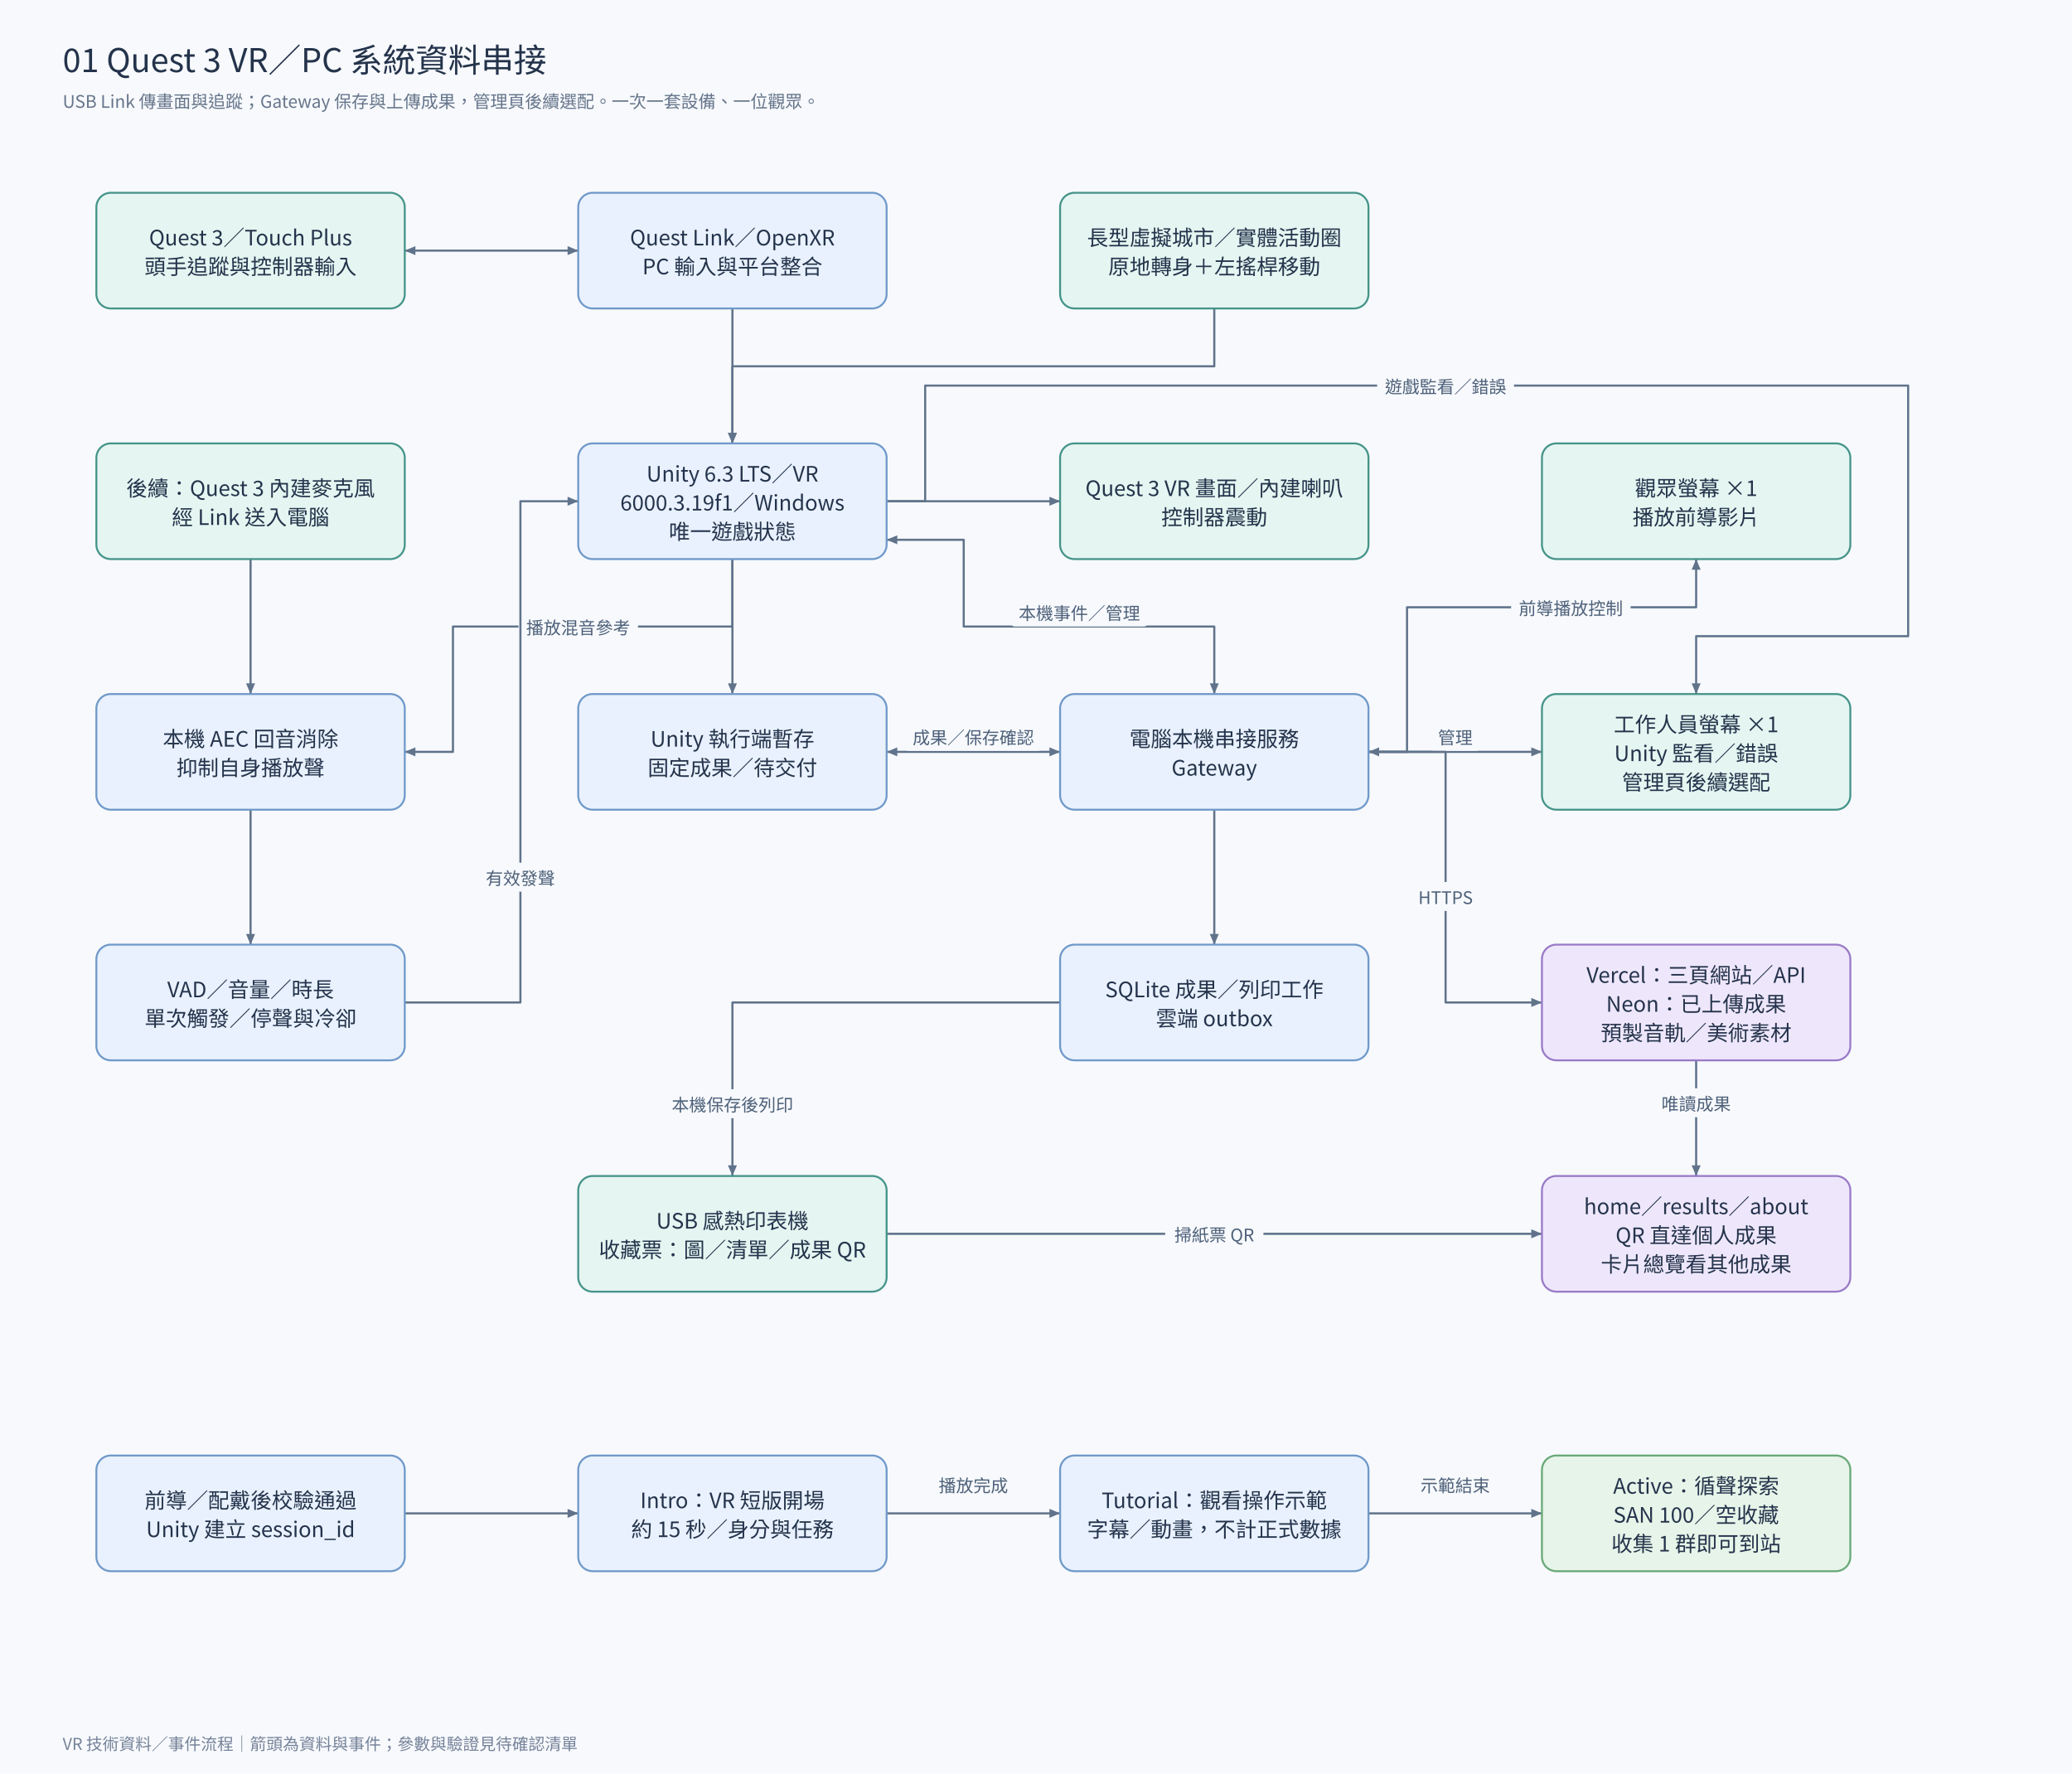
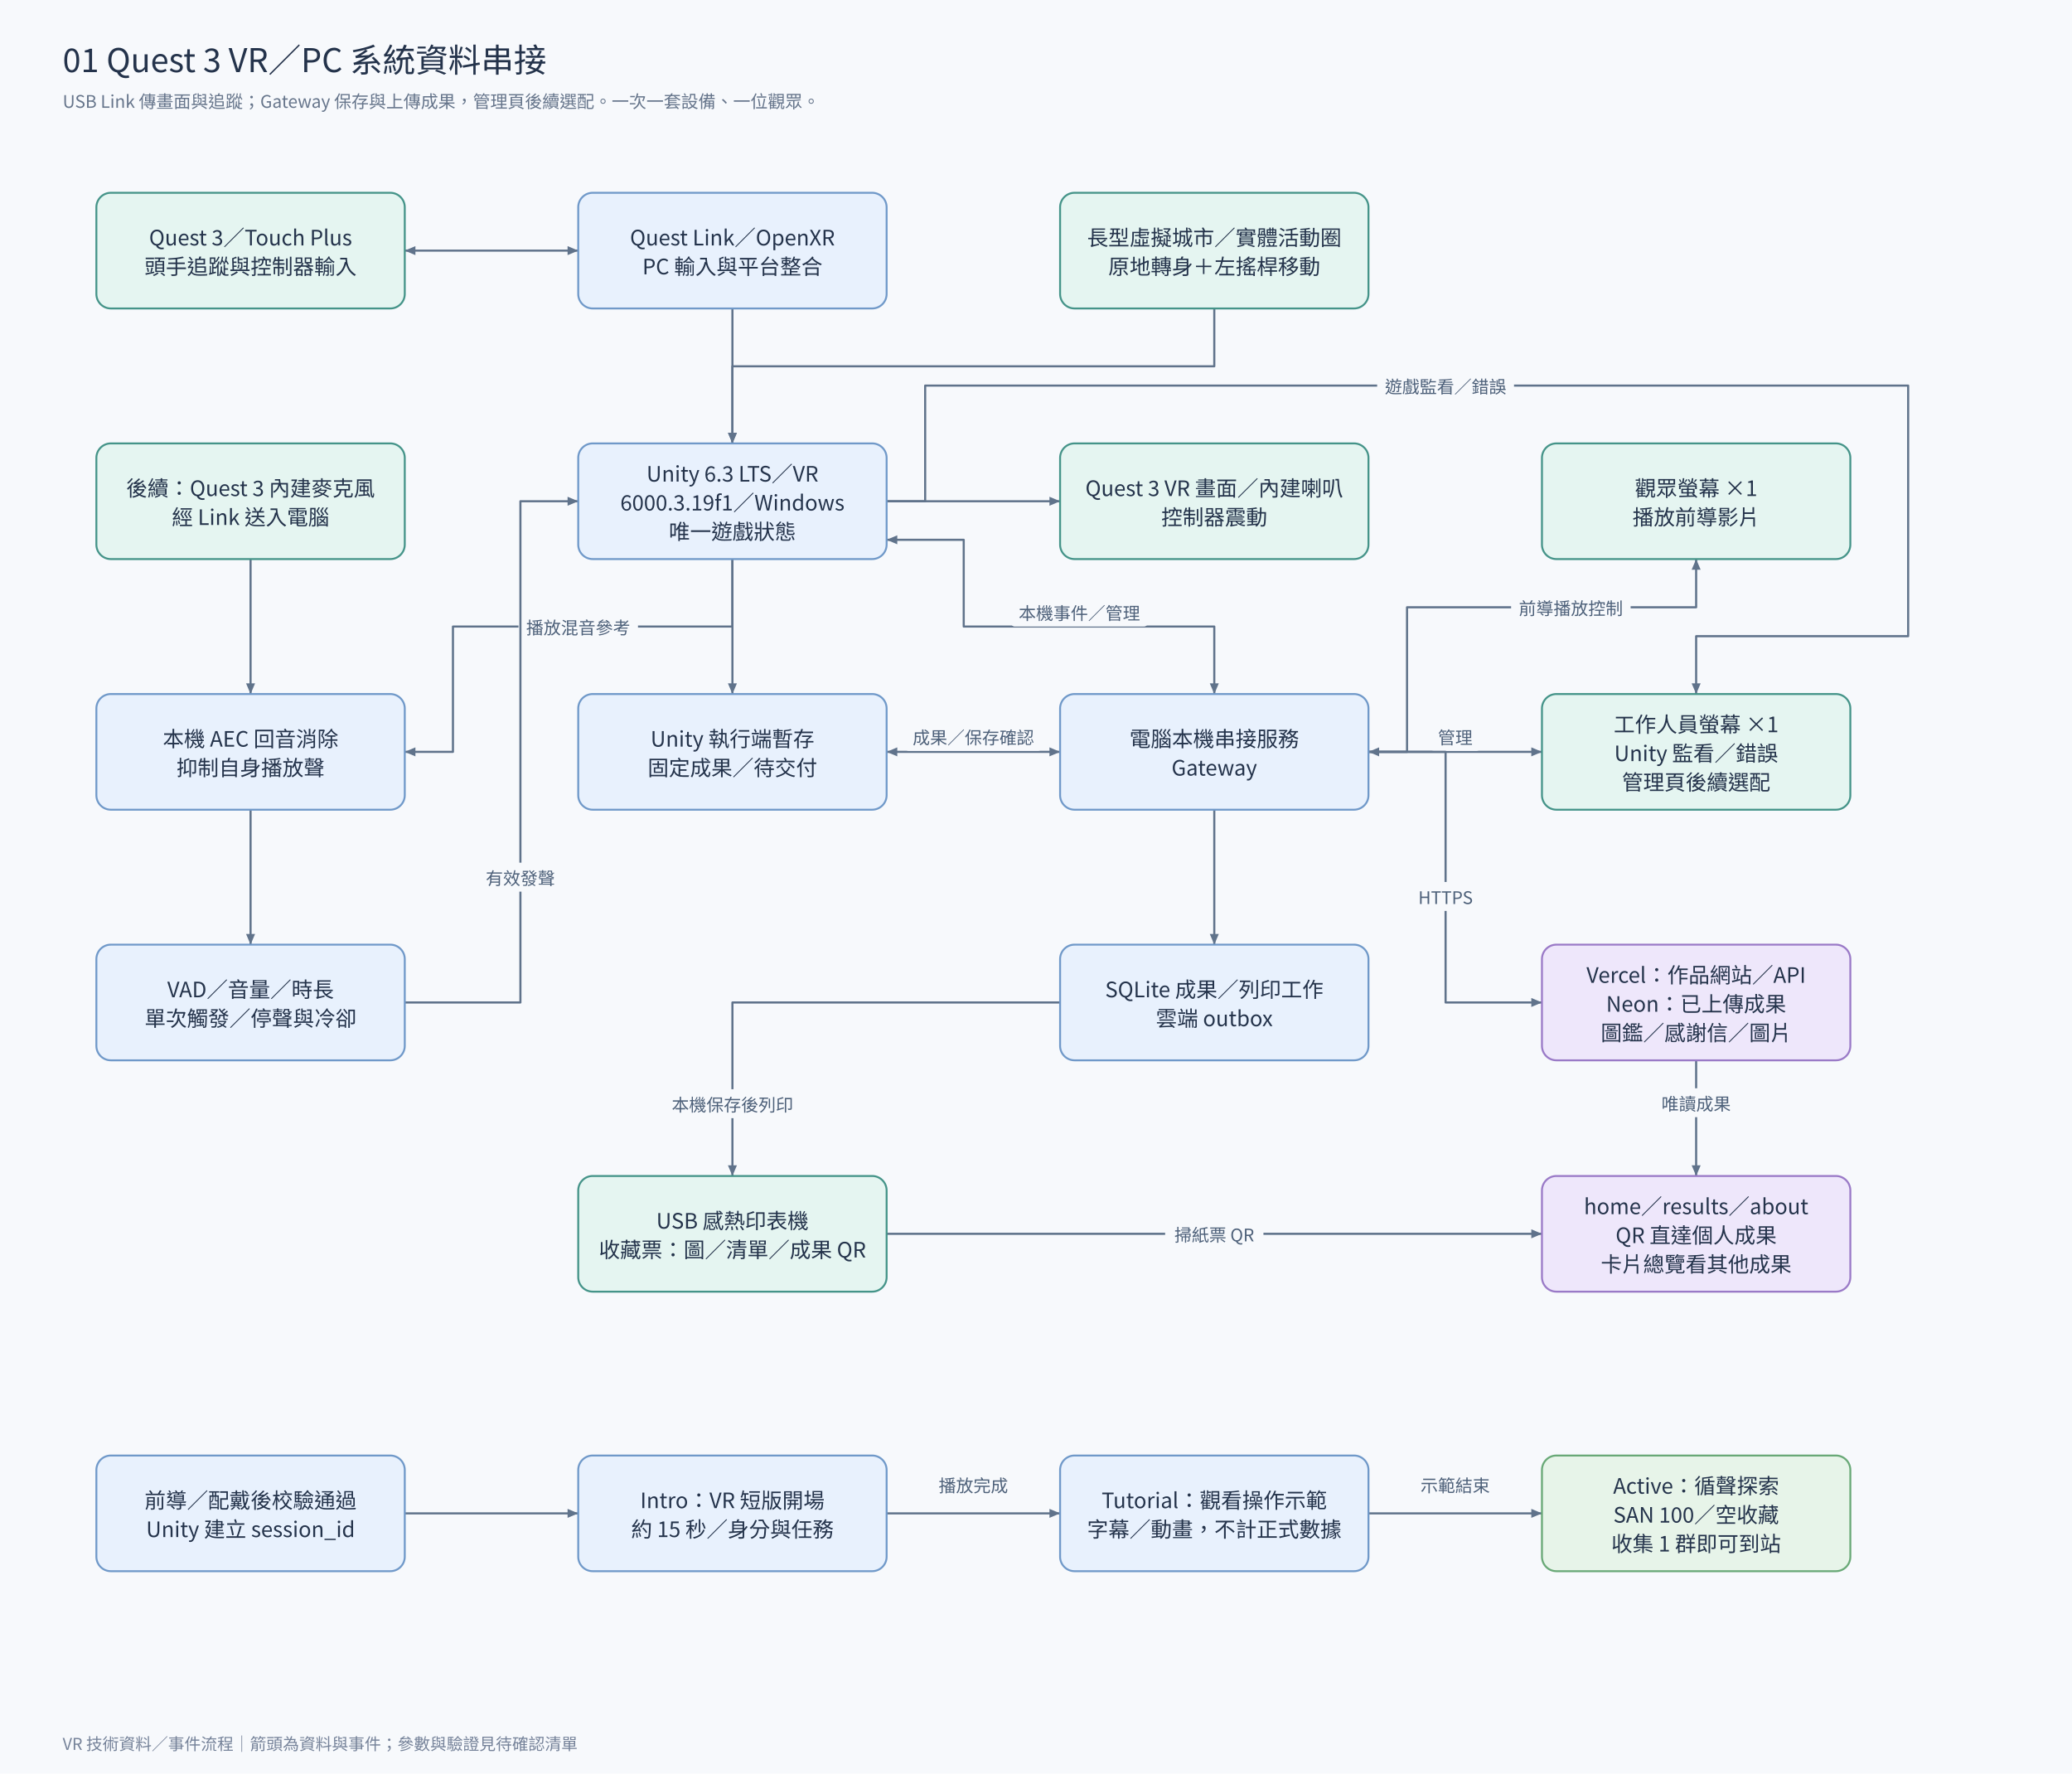
<svg xmlns="http://www.w3.org/2000/svg" width="2150" height="1840" viewBox="0 0 2150 1840">
  <rect width="2150" height="1840" fill="#f7f9fc" />
  <polyline points="420,260.0 600,260.0" fill="none" stroke="#60738b" stroke-width="2.2" stroke-linejoin="round" />
  <polygon points="600.00,260.00 588.95,264.67 588.95,255.33" fill="#60738b" />
  <polygon points="420.00,260.00 431.05,255.33 431.05,264.67" fill="#60738b" />
  <polyline points="760.0,320 760.0,460" fill="none" stroke="#60738b" stroke-width="2.2" stroke-linejoin="round" />
  <polygon points="760.00,460.00 755.33,448.95 764.67,448.95" fill="#60738b" />
  <polyline points="1260.0,320 1260,380 760,380 760.0,460" fill="none" stroke="#60738b" stroke-width="2.2" stroke-linejoin="round" />
  <polygon points="760.00,460.00 755.33,448.95 764.67,448.95" fill="#60738b" />
  <polyline points="920,520.0 1100,520.0" fill="none" stroke="#60738b" stroke-width="2.2" stroke-linejoin="round" />
  <polygon points="1100.00,520.00 1088.95,524.67 1088.95,515.33" fill="#60738b" />
  <polyline points="760.0,580 760.0,720" fill="none" stroke="#60738b" stroke-width="2.2" stroke-linejoin="round" />
  <polygon points="760.00,720.00 755.33,708.95 764.67,708.95" fill="#60738b" />
  <polyline points="920,780.0 1100,780.0" fill="none" stroke="#60738b" stroke-width="2.2" stroke-linejoin="round" />
  <polygon points="1100.00,780.00 1088.95,784.67 1088.95,775.33" fill="#60738b" />
  <polygon points="920.00,780.00 931.05,775.33 931.05,784.67" fill="#60738b" />
  <rect x="939.0" y="749.0" width="142.0" height="30" rx="4" fill="#f7f9fc" />
  <text x="1010.0" y="764.0" dominant-baseline="central" font-family="Microsoft JhengHei, Noto Sans CJK TC, sans-serif" font-size="18" fill="#4d6079" text-anchor="middle">成果／保存確認</text>
  <polyline points="920,560.0 1000,560 1000,650 1260,650 1260.0,720" fill="none" stroke="#60738b" stroke-width="2.2" stroke-linejoin="round" />
  <polygon points="1260.00,720.00 1255.33,708.95 1264.67,708.95" fill="#60738b" />
  <polygon points="920.00,560.00 931.05,555.33 931.05,564.67" fill="#60738b" />
  <rect x="1049.0" y="620" width="142.0" height="30" rx="4" fill="#f7f9fc" />
  <text x="1120" y="635" dominant-baseline="central" font-family="Microsoft JhengHei, Noto Sans CJK TC, sans-serif" font-size="18" fill="#4d6079" text-anchor="middle">本機事件／管理</text>
  <polyline points="1420,780.0 1600,780.0" fill="none" stroke="#60738b" stroke-width="2.2" stroke-linejoin="round" />
  <polygon points="1600.00,780.00 1588.95,784.67 1588.95,775.33" fill="#60738b" />
  <polygon points="1420.00,780.00 1431.05,775.33 1431.05,784.67" fill="#60738b" />
  <rect x="1484.0" y="749.0" width="52.0" height="30" rx="4" fill="#f7f9fc" />
  <text x="1510.0" y="764.0" dominant-baseline="central" font-family="Microsoft JhengHei, Noto Sans CJK TC, sans-serif" font-size="18" fill="#4d6079" text-anchor="middle">管理</text>
  <polyline points="1260.0,840 1260.0,980" fill="none" stroke="#60738b" stroke-width="2.2" stroke-linejoin="round" />
  <polygon points="1260.00,980.00 1255.33,968.95 1264.67,968.95" fill="#60738b" />
  <polyline points="1420,780.0 1500,780 1500,1040 1600,1040.0" fill="none" stroke="#60738b" stroke-width="2.2" stroke-linejoin="round" />
  <polygon points="1600.00,1040.00 1588.95,1044.67 1588.95,1035.33" fill="#60738b" />
  <rect x="1464.5" y="915" width="71.0" height="30" rx="4" fill="#f7f9fc" />
  <text x="1500" y="930" dominant-baseline="central" font-family="Microsoft JhengHei, Noto Sans CJK TC, sans-serif" font-size="18" fill="#4d6079" text-anchor="middle">HTTPS</text>
  <polyline points="1760.0,1100 1760.0,1220" fill="none" stroke="#60738b" stroke-width="2.2" stroke-linejoin="round" />
  <polygon points="1760.00,1220.00 1755.33,1208.95 1764.67,1208.95" fill="#60738b" />
  <rect x="1716.0" y="1129.0" width="88.0" height="30" rx="4" fill="#f7f9fc" />
  <text x="1760.0" y="1144.0" dominant-baseline="central" font-family="Microsoft JhengHei, Noto Sans CJK TC, sans-serif" font-size="18" fill="#4d6079" text-anchor="middle">唯讀成果</text>
  <polyline points="260.0,580 260.0,720" fill="none" stroke="#60738b" stroke-width="2.2" stroke-linejoin="round" />
  <polygon points="260.00,720.00 255.33,708.95 264.67,708.95" fill="#60738b" />
  <polyline points="260.0,840 260.0,980" fill="none" stroke="#60738b" stroke-width="2.2" stroke-linejoin="round" />
  <polygon points="260.00,980.00 255.33,968.95 264.67,968.95" fill="#60738b" />
  <polyline points="760.0,580 760,650 470,650 470,780 420,780.0" fill="none" stroke="#60738b" stroke-width="2.2" stroke-linejoin="round" />
  <polygon points="420.00,780.00 431.05,775.33 431.05,784.67" fill="#60738b" />
  <rect x="538.0" y="635" width="124.0" height="30" rx="4" fill="#f7f9fc" />
  <text x="600" y="650" dominant-baseline="central" font-family="Microsoft JhengHei, Noto Sans CJK TC, sans-serif" font-size="18" fill="#4d6079" text-anchor="middle">播放混音參考</text>
  <polyline points="420,1040.0 540,1040 540,520 600,520.0" fill="none" stroke="#60738b" stroke-width="2.2" stroke-linejoin="round" />
  <polygon points="600.00,520.00 588.95,524.67 588.95,515.33" fill="#60738b" />
  <rect x="496.0" y="895" width="88.0" height="30" rx="4" fill="#f7f9fc" />
  <text x="540" y="910" dominant-baseline="central" font-family="Microsoft JhengHei, Noto Sans CJK TC, sans-serif" font-size="18" fill="#4d6079" text-anchor="middle">有效發聲</text>
  <polyline points="1100,1040.0 760,1040 760.0,1220" fill="none" stroke="#60738b" stroke-width="2.2" stroke-linejoin="round" />
  <polygon points="760.00,1220.00 755.33,1208.95 764.67,1208.95" fill="#60738b" />
  <rect x="689.0" y="1130" width="142.0" height="30" rx="4" fill="#f7f9fc" />
  <text x="760" y="1145" dominant-baseline="central" font-family="Microsoft JhengHei, Noto Sans CJK TC, sans-serif" font-size="18" fill="#4d6079" text-anchor="middle">本機保存後列印</text>
  <polyline points="1420,780.0 1460,780 1460,630 1760,630 1760.0,580" fill="none" stroke="#60738b" stroke-width="2.2" stroke-linejoin="round" />
  <polygon points="1760.00,580.00 1764.67,591.05 1755.33,591.05" fill="#60738b" />
  <rect x="1568.0" y="615" width="124.0" height="30" rx="4" fill="#f7f9fc" />
  <text x="1630" y="630" dominant-baseline="central" font-family="Microsoft JhengHei, Noto Sans CJK TC, sans-serif" font-size="18" fill="#4d6079" text-anchor="middle">前導播放控制</text>
  <polyline points="920,520.0 960,520 960,400 1980,400 1980,660 1760,660 1760.0,720" fill="none" stroke="#60738b" stroke-width="2.2" stroke-linejoin="round" />
  <polygon points="1760.00,720.00 1755.33,708.95 1764.67,708.95" fill="#60738b" />
  <rect x="1429.0" y="385" width="142.0" height="30" rx="4" fill="#f7f9fc" />
  <text x="1500" y="400" dominant-baseline="central" font-family="Microsoft JhengHei, Noto Sans CJK TC, sans-serif" font-size="18" fill="#4d6079" text-anchor="middle">遊戲監看／錯誤</text>
  <polyline points="420,1570.0 600,1570.0" fill="none" stroke="#60738b" stroke-width="2.2" stroke-linejoin="round" />
  <polygon points="600.00,1570.00 588.95,1574.67 588.95,1565.33" fill="#60738b" />
  <polyline points="920,1570.0 1100,1570.0" fill="none" stroke="#60738b" stroke-width="2.2" stroke-linejoin="round" />
  <polygon points="1100.00,1570.00 1088.95,1574.67 1088.95,1565.33" fill="#60738b" />
  <rect x="966.0" y="1525" width="88.0" height="30" rx="4" fill="#f7f9fc" />
  <text x="1010" y="1540" dominant-baseline="central" font-family="Microsoft JhengHei, Noto Sans CJK TC, sans-serif" font-size="18" fill="#4d6079" text-anchor="middle">播放完成</text>
  <polyline points="1420,1570.0 1600,1570.0" fill="none" stroke="#60738b" stroke-width="2.2" stroke-linejoin="round" />
  <polygon points="1600.00,1570.00 1588.95,1574.67 1588.95,1565.33" fill="#60738b" />
  <rect x="1466.0" y="1525" width="88.0" height="30" rx="4" fill="#f7f9fc" />
  <text x="1510" y="1540" dominant-baseline="central" font-family="Microsoft JhengHei, Noto Sans CJK TC, sans-serif" font-size="18" fill="#4d6079" text-anchor="middle">示範結束</text>
  <polyline points="920,1280.0 1600,1280.0" fill="none" stroke="#60738b" stroke-width="2.2" stroke-linejoin="round" />
  <polygon points="1600.00,1280.00 1588.95,1284.67 1588.95,1275.33" fill="#60738b" />
  <rect x="1209.0" y="1265" width="102.0" height="30" rx="4" fill="#f7f9fc" />
  <text x="1260" y="1280" dominant-baseline="central" font-family="Microsoft JhengHei, Noto Sans CJK TC, sans-serif" font-size="18" fill="#4d6079" text-anchor="middle">掃紙票 QR</text>
  <rect x="100" y="200" width="320" height="120" rx="15" fill="#e5f5f1" stroke="#459489" stroke-width="2" />
  <text x="260.0" y="245.0" dominant-baseline="central" font-family="Microsoft JhengHei, Noto Sans CJK TC, sans-serif" font-size="22" fill="#24334b" text-anchor="middle">Quest 3／Touch Plus</text>
  <text x="260.0" y="275.0" dominant-baseline="central" font-family="Microsoft JhengHei, Noto Sans CJK TC, sans-serif" font-size="22" fill="#24334b" text-anchor="middle">頭手追蹤與控制器輸入</text>
  <rect x="600" y="200" width="320" height="120" rx="15" fill="#e8f1fd" stroke="#7099c9" stroke-width="2" />
  <text x="760.0" y="245.0" dominant-baseline="central" font-family="Microsoft JhengHei, Noto Sans CJK TC, sans-serif" font-size="22" fill="#24334b" text-anchor="middle">Quest Link／OpenXR</text>
  <text x="760.0" y="275.0" dominant-baseline="central" font-family="Microsoft JhengHei, Noto Sans CJK TC, sans-serif" font-size="22" fill="#24334b" text-anchor="middle">PC 輸入與平台整合</text>
  <rect x="1100" y="200" width="320" height="120" rx="15" fill="#e5f5f1" stroke="#459489" stroke-width="2" />
  <text x="1260.0" y="245.0" dominant-baseline="central" font-family="Microsoft JhengHei, Noto Sans CJK TC, sans-serif" font-size="22" fill="#24334b" text-anchor="middle">長型虛擬城市／實體活動圈</text>
  <text x="1260.0" y="275.0" dominant-baseline="central" font-family="Microsoft JhengHei, Noto Sans CJK TC, sans-serif" font-size="22" fill="#24334b" text-anchor="middle">原地轉身＋左搖桿移動</text>
  <rect x="100" y="460" width="320" height="120" rx="15" fill="#e5f5f1" stroke="#459489" stroke-width="2" />
  <text x="260.0" y="505.0" dominant-baseline="central" font-family="Microsoft JhengHei, Noto Sans CJK TC, sans-serif" font-size="22" fill="#24334b" text-anchor="middle">後續：Quest 3 內建麥克風</text>
  <text x="260.0" y="535.0" dominant-baseline="central" font-family="Microsoft JhengHei, Noto Sans CJK TC, sans-serif" font-size="22" fill="#24334b" text-anchor="middle">經 Link 送入電腦</text>
  <rect x="600" y="460" width="320" height="120" rx="15" fill="#e8f1fd" stroke="#7099c9" stroke-width="2" />
  <text x="760.0" y="490.0" dominant-baseline="central" font-family="Microsoft JhengHei, Noto Sans CJK TC, sans-serif" font-size="22" fill="#24334b" text-anchor="middle">Unity 6.3 LTS／VR</text>
  <text x="760.0" y="520.0" dominant-baseline="central" font-family="Microsoft JhengHei, Noto Sans CJK TC, sans-serif" font-size="22" fill="#24334b" text-anchor="middle">6000.3.19f1／Windows</text>
  <text x="760.0" y="550.0" dominant-baseline="central" font-family="Microsoft JhengHei, Noto Sans CJK TC, sans-serif" font-size="22" fill="#24334b" text-anchor="middle">唯一遊戲狀態</text>
  <rect x="1100" y="460" width="320" height="120" rx="15" fill="#e5f5f1" stroke="#459489" stroke-width="2" />
  <text x="1260.0" y="505.0" dominant-baseline="central" font-family="Microsoft JhengHei, Noto Sans CJK TC, sans-serif" font-size="22" fill="#24334b" text-anchor="middle">Quest 3 VR 畫面／內建喇叭</text>
  <text x="1260.0" y="535.0" dominant-baseline="central" font-family="Microsoft JhengHei, Noto Sans CJK TC, sans-serif" font-size="22" fill="#24334b" text-anchor="middle">控制器震動</text>
  <rect x="600" y="720" width="320" height="120" rx="15" fill="#e8f1fd" stroke="#7099c9" stroke-width="2" />
  <text x="760.0" y="765.0" dominant-baseline="central" font-family="Microsoft JhengHei, Noto Sans CJK TC, sans-serif" font-size="22" fill="#24334b" text-anchor="middle">Unity 執行端暫存</text>
  <text x="760.0" y="795.0" dominant-baseline="central" font-family="Microsoft JhengHei, Noto Sans CJK TC, sans-serif" font-size="22" fill="#24334b" text-anchor="middle">固定成果／待交付</text>
  <rect x="1100" y="720" width="320" height="120" rx="15" fill="#e8f1fd" stroke="#7099c9" stroke-width="2" />
  <text x="1260.0" y="765.0" dominant-baseline="central" font-family="Microsoft JhengHei, Noto Sans CJK TC, sans-serif" font-size="22" fill="#24334b" text-anchor="middle">電腦本機串接服務</text>
  <text x="1260.0" y="795.0" dominant-baseline="central" font-family="Microsoft JhengHei, Noto Sans CJK TC, sans-serif" font-size="22" fill="#24334b" text-anchor="middle">Gateway</text>
  <rect x="1600" y="720" width="320" height="120" rx="15" fill="#e5f5f1" stroke="#459489" stroke-width="2" />
  <text x="1760.0" y="750.0" dominant-baseline="central" font-family="Microsoft JhengHei, Noto Sans CJK TC, sans-serif" font-size="22" fill="#24334b" text-anchor="middle">工作人員螢幕 ×1</text>
  <text x="1760.0" y="780.0" dominant-baseline="central" font-family="Microsoft JhengHei, Noto Sans CJK TC, sans-serif" font-size="22" fill="#24334b" text-anchor="middle">Unity 監看／錯誤</text>
  <text x="1760.0" y="810.0" dominant-baseline="central" font-family="Microsoft JhengHei, Noto Sans CJK TC, sans-serif" font-size="22" fill="#24334b" text-anchor="middle">管理頁後續選配</text>
  <rect x="1100" y="980" width="320" height="120" rx="15" fill="#e8f1fd" stroke="#7099c9" stroke-width="2" />
  <text x="1260.0" y="1025.0" dominant-baseline="central" font-family="Microsoft JhengHei, Noto Sans CJK TC, sans-serif" font-size="22" fill="#24334b" text-anchor="middle">SQLite 成果／列印工作</text>
  <text x="1260.0" y="1055.0" dominant-baseline="central" font-family="Microsoft JhengHei, Noto Sans CJK TC, sans-serif" font-size="22" fill="#24334b" text-anchor="middle">雲端 outbox</text>
  <rect x="1600" y="980" width="320" height="120" rx="15" fill="#eee7fb" stroke="#9a7ac7" stroke-width="2" />
-   <text x="1760.0" y="1010.0" dominant-baseline="central" font-family="Microsoft JhengHei, Noto Sans CJK TC, sans-serif" font-size="22" fill="#24334b" text-anchor="middle">Vercel：三頁網站／API</text>
+   <text x="1760.0" y="1010.0" dominant-baseline="central" font-family="Microsoft JhengHei, Noto Sans CJK TC, sans-serif" font-size="22" fill="#24334b" text-anchor="middle">Vercel：作品網站／API</text>
  <text x="1760.0" y="1040.0" dominant-baseline="central" font-family="Microsoft JhengHei, Noto Sans CJK TC, sans-serif" font-size="22" fill="#24334b" text-anchor="middle">Neon：已上傳成果</text>
-   <text x="1760.0" y="1070.0" dominant-baseline="central" font-family="Microsoft JhengHei, Noto Sans CJK TC, sans-serif" font-size="22" fill="#24334b" text-anchor="middle">預製音軌／美術素材</text>
+   <text x="1760.0" y="1070.0" dominant-baseline="central" font-family="Microsoft JhengHei, Noto Sans CJK TC, sans-serif" font-size="22" fill="#24334b" text-anchor="middle">圖鑑／感謝信／圖片</text>
  <rect x="1600" y="1220" width="320" height="120" rx="15" fill="#eee7fb" stroke="#9a7ac7" stroke-width="2" />
  <text x="1760.0" y="1250.0" dominant-baseline="central" font-family="Microsoft JhengHei, Noto Sans CJK TC, sans-serif" font-size="22" fill="#24334b" text-anchor="middle">home／results／about</text>
  <text x="1760.0" y="1280.0" dominant-baseline="central" font-family="Microsoft JhengHei, Noto Sans CJK TC, sans-serif" font-size="22" fill="#24334b" text-anchor="middle">QR 直達個人成果</text>
  <text x="1760.0" y="1310.0" dominant-baseline="central" font-family="Microsoft JhengHei, Noto Sans CJK TC, sans-serif" font-size="22" fill="#24334b" text-anchor="middle">卡片總覽看其他成果</text>
  <rect x="100" y="720" width="320" height="120" rx="15" fill="#e8f1fd" stroke="#7099c9" stroke-width="2" />
  <text x="260.0" y="765.0" dominant-baseline="central" font-family="Microsoft JhengHei, Noto Sans CJK TC, sans-serif" font-size="22" fill="#24334b" text-anchor="middle">本機 AEC 回音消除</text>
  <text x="260.0" y="795.0" dominant-baseline="central" font-family="Microsoft JhengHei, Noto Sans CJK TC, sans-serif" font-size="22" fill="#24334b" text-anchor="middle">抑制自身播放聲</text>
  <rect x="100" y="980" width="320" height="120" rx="15" fill="#e8f1fd" stroke="#7099c9" stroke-width="2" />
  <text x="260.0" y="1025.0" dominant-baseline="central" font-family="Microsoft JhengHei, Noto Sans CJK TC, sans-serif" font-size="22" fill="#24334b" text-anchor="middle">VAD／音量／時長</text>
  <text x="260.0" y="1055.0" dominant-baseline="central" font-family="Microsoft JhengHei, Noto Sans CJK TC, sans-serif" font-size="22" fill="#24334b" text-anchor="middle">單次觸發／停聲與冷卻</text>
  <rect x="600" y="1220" width="320" height="120" rx="15" fill="#e5f5f1" stroke="#459489" stroke-width="2" />
  <text x="760.0" y="1265.0" dominant-baseline="central" font-family="Microsoft JhengHei, Noto Sans CJK TC, sans-serif" font-size="22" fill="#24334b" text-anchor="middle">USB 感熱印表機</text>
  <text x="760.0" y="1295.0" dominant-baseline="central" font-family="Microsoft JhengHei, Noto Sans CJK TC, sans-serif" font-size="22" fill="#24334b" text-anchor="middle">收藏票：圖／清單／成果 QR</text>
  <rect x="1600" y="460" width="320" height="120" rx="15" fill="#e5f5f1" stroke="#459489" stroke-width="2" />
  <text x="1760.0" y="505.0" dominant-baseline="central" font-family="Microsoft JhengHei, Noto Sans CJK TC, sans-serif" font-size="22" fill="#24334b" text-anchor="middle">觀眾螢幕 ×1</text>
  <text x="1760.0" y="535.0" dominant-baseline="central" font-family="Microsoft JhengHei, Noto Sans CJK TC, sans-serif" font-size="22" fill="#24334b" text-anchor="middle">播放前導影片</text>
  <rect x="100" y="1510" width="320" height="120" rx="15" fill="#e8f1fd" stroke="#7099c9" stroke-width="2" />
  <text x="260.0" y="1555.0" dominant-baseline="central" font-family="Microsoft JhengHei, Noto Sans CJK TC, sans-serif" font-size="22" fill="#24334b" text-anchor="middle">前導／配戴後校驗通過</text>
  <text x="260.0" y="1585.0" dominant-baseline="central" font-family="Microsoft JhengHei, Noto Sans CJK TC, sans-serif" font-size="22" fill="#24334b" text-anchor="middle">Unity 建立 session_id</text>
  <rect x="600" y="1510" width="320" height="120" rx="15" fill="#e8f1fd" stroke="#7099c9" stroke-width="2" />
  <text x="760.0" y="1555.0" dominant-baseline="central" font-family="Microsoft JhengHei, Noto Sans CJK TC, sans-serif" font-size="22" fill="#24334b" text-anchor="middle">Intro：VR 短版開場</text>
  <text x="760.0" y="1585.0" dominant-baseline="central" font-family="Microsoft JhengHei, Noto Sans CJK TC, sans-serif" font-size="22" fill="#24334b" text-anchor="middle">約 15 秒／身分與任務</text>
  <rect x="1100" y="1510" width="320" height="120" rx="15" fill="#e8f1fd" stroke="#7099c9" stroke-width="2" />
  <text x="1260.0" y="1555.0" dominant-baseline="central" font-family="Microsoft JhengHei, Noto Sans CJK TC, sans-serif" font-size="22" fill="#24334b" text-anchor="middle">Tutorial：觀看操作示範</text>
  <text x="1260.0" y="1585.0" dominant-baseline="central" font-family="Microsoft JhengHei, Noto Sans CJK TC, sans-serif" font-size="22" fill="#24334b" text-anchor="middle">字幕／動畫，不計正式數據</text>
  <rect x="1600" y="1510" width="320" height="120" rx="15" fill="#e7f4e9" stroke="#69a977" stroke-width="2" />
  <text x="1760.0" y="1540.0" dominant-baseline="central" font-family="Microsoft JhengHei, Noto Sans CJK TC, sans-serif" font-size="22" fill="#24334b" text-anchor="middle">Active：循聲探索</text>
  <text x="1760.0" y="1570.0" dominant-baseline="central" font-family="Microsoft JhengHei, Noto Sans CJK TC, sans-serif" font-size="22" fill="#24334b" text-anchor="middle">SAN 100／空收藏</text>
  <text x="1760.0" y="1600.0" dominant-baseline="central" font-family="Microsoft JhengHei, Noto Sans CJK TC, sans-serif" font-size="22" fill="#24334b" text-anchor="middle">收集 1 群即可到站</text>
  <text x="65" y="60" dominant-baseline="central" font-family="Microsoft JhengHei, Noto Sans CJK TC, sans-serif" font-size="34" fill="#24334b" text-anchor="start">01  Quest 3 VR／PC 系統資料串接</text>
  <text x="65" y="104" dominant-baseline="central" font-family="Microsoft JhengHei, Noto Sans CJK TC, sans-serif" font-size="18" fill="#66758b" text-anchor="start">USB Link 傳畫面與追蹤；Gateway 保存與上傳成果，管理頁後續選配。一次一套設備、一位觀眾。</text>
  <text x="65" y="1808" dominant-baseline="central" font-family="Microsoft JhengHei, Noto Sans CJK TC, sans-serif" font-size="17" fill="#758299" text-anchor="start">VR 技術資料／事件流程｜箭頭為資料與事件；參數與驗證見待確認清單</text>
</svg>
